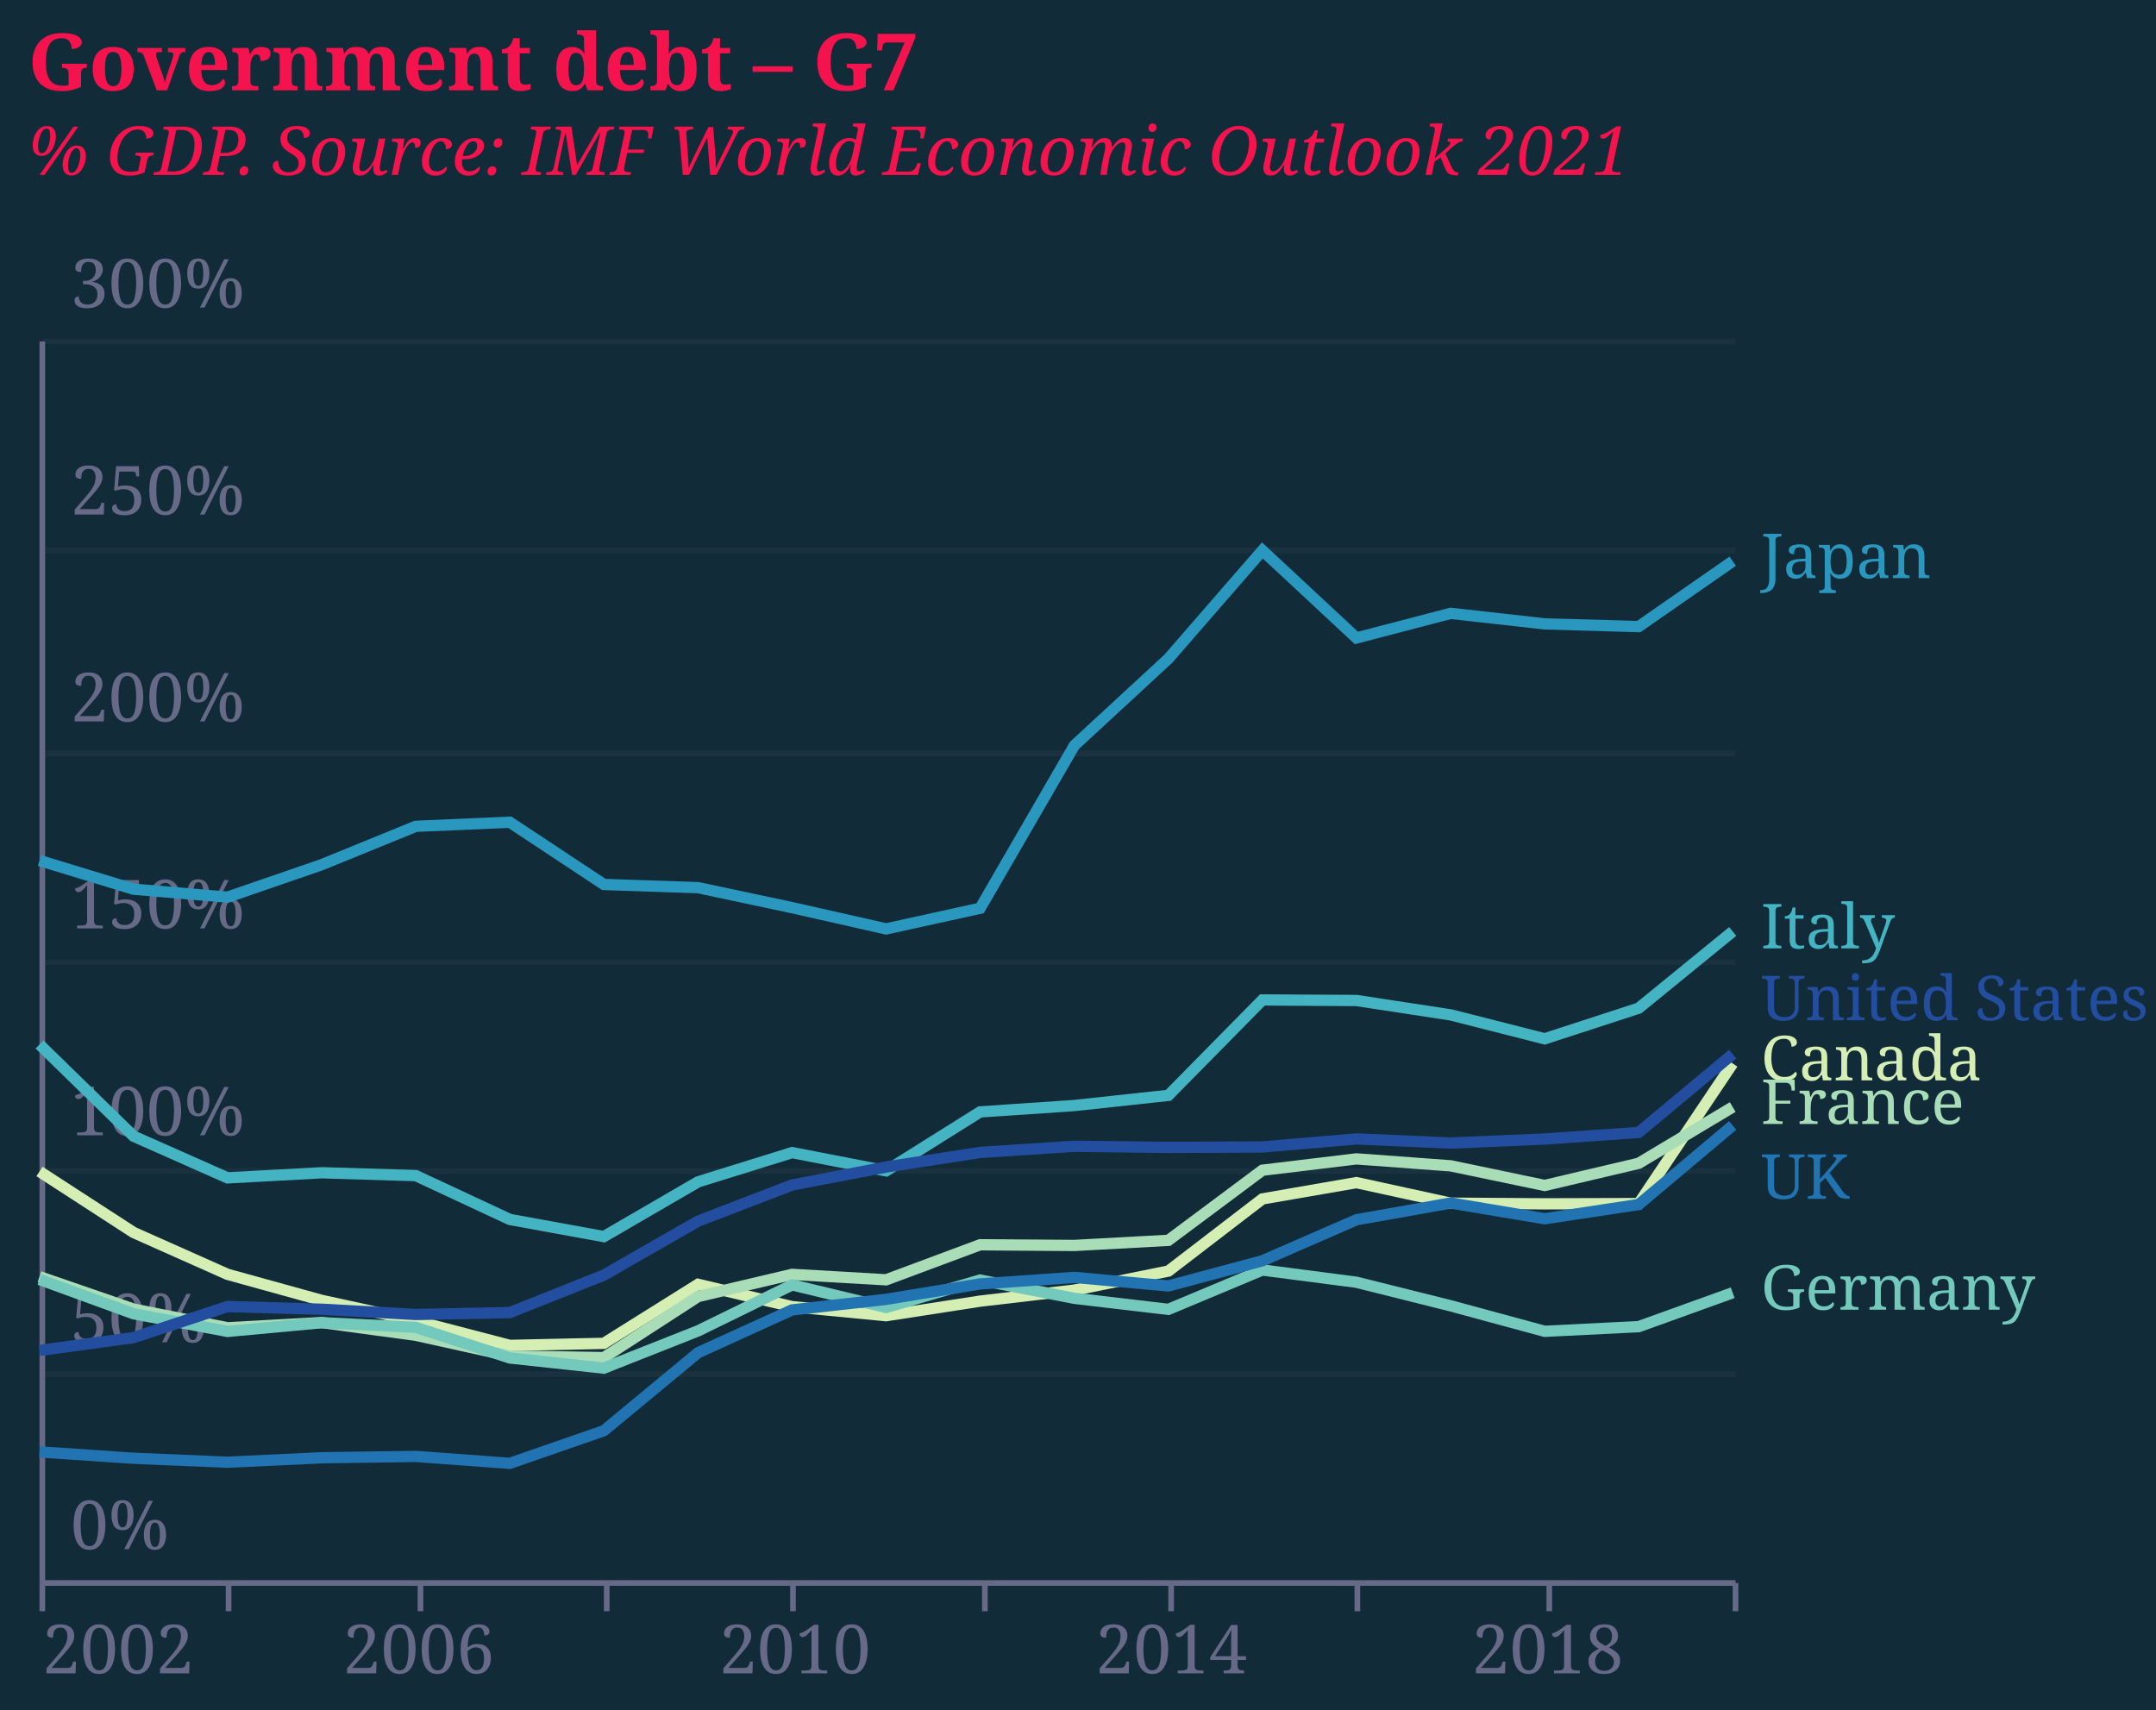
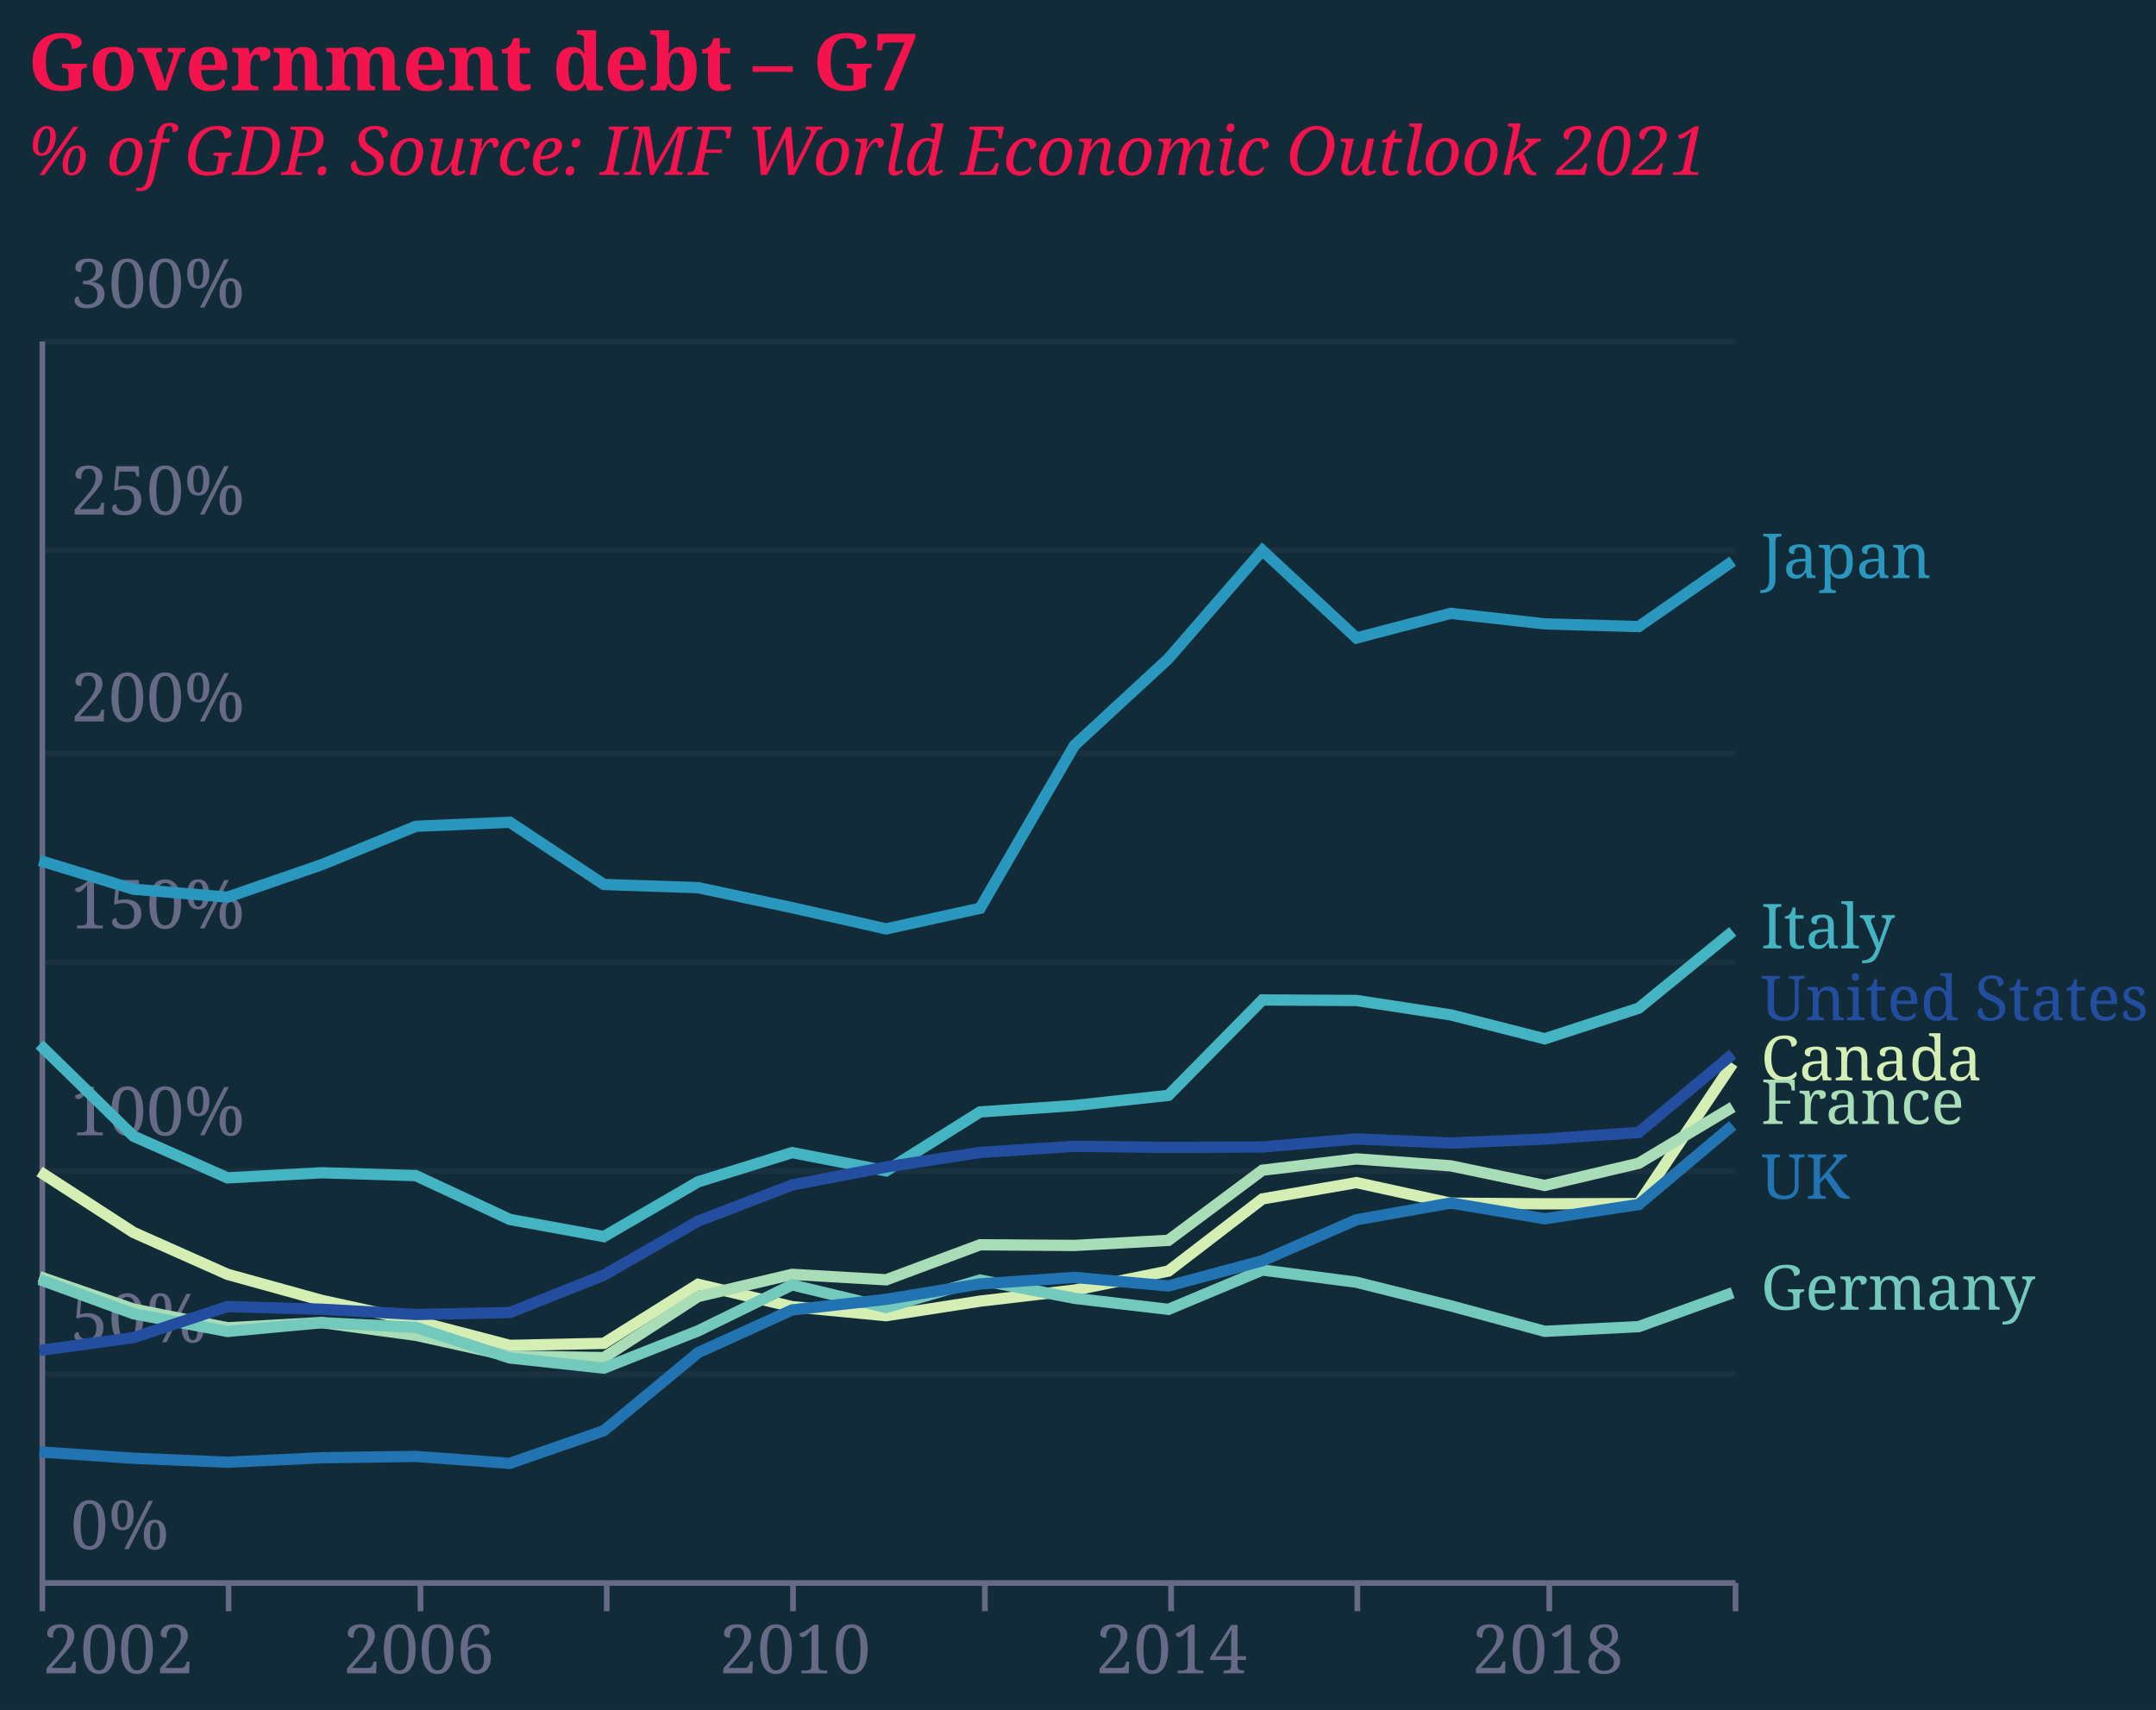
<svg xmlns="http://www.w3.org/2000/svg" version="1.1" class="marks" width="382" height="303" viewBox="0 0 382 303">
  <rect width="382" height="303" fill="#122B39" />
  <g fill="none" stroke-miterlimit="10" transform="translate(7,60)">
    <g class="mark-group role-frame root" role="graphics-object" aria-roledescription="group mark container">
      <g transform="translate(0,0)">
        <path class="background" aria-hidden="true" d="M0,0h300v220h-300Z" />
        <g>
          <g class="mark-group role-axis" aria-hidden="true">
            <g transform="translate(0.5,0.5)">
              <path class="background" aria-hidden="true" d="M0,0h0v0h0Z" pointer-events="none" />
              <g>
                <g class="mark-rule role-axis-grid" pointer-events="none">
                  <line transform="translate(0,220)" x2="300" y2="0" stroke="#676A86" stroke-opacity="0.1" stroke-width="1" opacity="1" />
                  <line transform="translate(0,183)" x2="300" y2="0" stroke="#676A86" stroke-opacity="0.1" stroke-width="1" opacity="1" />
                  <line transform="translate(0,147)" x2="300" y2="0" stroke="#676A86" stroke-opacity="0.1" stroke-width="1" opacity="1" />
                  <line transform="translate(0,110)" x2="300" y2="0" stroke="#676A86" stroke-opacity="0.1" stroke-width="1" opacity="1" />
                  <line transform="translate(0,73)" x2="300" y2="0" stroke="#676A86" stroke-opacity="0.1" stroke-width="1" opacity="1" />
                  <line transform="translate(0,37)" x2="300" y2="0" stroke="#676A86" stroke-opacity="0.1" stroke-width="1" opacity="1" />
                  <line transform="translate(0,0)" x2="300" y2="0" stroke="#676A86" stroke-opacity="0.1" stroke-width="1" opacity="1" />
                </g>
              </g>
              <path class="foreground" aria-hidden="true" d="" pointer-events="none" display="none" />
            </g>
          </g>
          <g class="mark-group role-axis" role="graphics-symbol" aria-roledescription="axis" aria-label="X-axis for a time scale with values from Tuesday, 01 January 2002, 12:00:00 AM to Wednesday, 01 January 2020, 12:00:00 AM">
            <g transform="translate(0.5,220.5)">
              <path class="background" aria-hidden="true" d="M0,0h0v0h0Z" pointer-events="none" />
              <g>
                <g class="mark-rule role-axis-tick" pointer-events="none">
                  <line transform="translate(0,0)" x2="0" y2="5" stroke="#676A86" stroke-width="1" opacity="1" />
                  <line transform="translate(33,0)" x2="0" y2="5" stroke="#676A86" stroke-width="1" opacity="1" />
                  <line transform="translate(67,0)" x2="0" y2="5" stroke="#676A86" stroke-width="1" opacity="1" />
                  <line transform="translate(100,0)" x2="0" y2="5" stroke="#676A86" stroke-width="1" opacity="1" />
                  <line transform="translate(133,0)" x2="0" y2="5" stroke="#676A86" stroke-width="1" opacity="1" />
                  <line transform="translate(167,0)" x2="0" y2="5" stroke="#676A86" stroke-width="1" opacity="1" />
                  <line transform="translate(200,0)" x2="0" y2="5" stroke="#676A86" stroke-width="1" opacity="1" />
                  <line transform="translate(233,0)" x2="0" y2="5" stroke="#676A86" stroke-width="1" opacity="1" />
                  <line transform="translate(267,0)" x2="0" y2="5" stroke="#676A86" stroke-width="1" opacity="1" />
                  <line transform="translate(300,0)" x2="0" y2="5" stroke="#676A86" stroke-width="1" opacity="1" />
                </g>
                <g class="mark-text role-axis-label" pointer-events="none">
                  <text text-anchor="start" transform="translate(0,16)" font-family="Georgia" font-size="12px" fill="#676A86" opacity="1">2002</text>
                  <text text-anchor="middle" transform="translate(33.31305,16)" font-family="Georgia" font-size="12px" fill="#676A86" opacity="0">2004</text>
                  <text text-anchor="middle" transform="translate(66.67174,16)" font-family="Georgia" font-size="12px" fill="#676A86" opacity="1">2006</text>
                  <text text-anchor="middle" transform="translate(99.98479,16)" font-family="Georgia" font-size="12px" fill="#676A86" opacity="0">2008</text>
                  <text text-anchor="middle" transform="translate(133.3435,16)" font-family="Georgia" font-size="12px" fill="#676A86" opacity="1">2010</text>
                  <text text-anchor="middle" transform="translate(166.6565,16)" font-family="Georgia" font-size="12px" fill="#676A86" opacity="0">2012</text>
                  <text text-anchor="middle" transform="translate(200.0152,16)" font-family="Georgia" font-size="12px" fill="#676A86" opacity="1">2014</text>
                  <text text-anchor="middle" transform="translate(233.3283,16)" font-family="Georgia" font-size="12px" fill="#676A86" opacity="0">2016</text>
                  <text text-anchor="middle" transform="translate(266.6869,16)" font-family="Georgia" font-size="12px" fill="#676A86" opacity="1">2018</text>
                  <text text-anchor="end" transform="translate(300,16)" font-family="Georgia" font-size="12px" fill="#676A86" opacity="0">2020</text>
                </g>
                <g class="mark-rule role-axis-domain" pointer-events="none">
                  <line transform="translate(0,0)" x2="300" y2="0" stroke="#676A86" stroke-width="1" opacity="1" />
                </g>
              </g>
              <path class="foreground" aria-hidden="true" d="" pointer-events="none" display="none" />
            </g>
          </g>
          <g class="mark-group role-axis" role="graphics-symbol" aria-roledescription="axis" aria-label="Y-axis for a linear scale with values from 0% to 300%">
            <g transform="translate(0.5,0.5)">
              <path class="background" aria-hidden="true" d="M0,0h0v0h0Z" pointer-events="none" />
              <g>
                <g class="mark-text role-axis-label" pointer-events="none">
                  <text text-anchor="start" transform="translate(5,214)" font-family="Georgia" font-size="12px" fill="#676A86" opacity="1">0%</text>
                  <text text-anchor="start" transform="translate(5,177.3333)" font-family="Georgia" font-size="12px" fill="#676A86" opacity="1">50%</text>
                  <text text-anchor="start" transform="translate(5,140.6667)" font-family="Georgia" font-size="12px" fill="#676A86" opacity="1">100%</text>
                  <text text-anchor="start" transform="translate(5,104)" font-family="Georgia" font-size="12px" fill="#676A86" opacity="1">150%</text>
                  <text text-anchor="start" transform="translate(5,67.33333)" font-family="Georgia" font-size="12px" fill="#676A86" opacity="1">200%</text>
                  <text text-anchor="start" transform="translate(5,30.66667)" font-family="Georgia" font-size="12px" fill="#676A86" opacity="1">250%</text>
                  <text text-anchor="start" transform="translate(5,-6)" font-family="Georgia" font-size="12px" fill="#676A86" opacity="1">300%</text>
                </g>
                <g class="mark-rule role-axis-domain" pointer-events="none">
                  <line transform="translate(0,220)" x2="0" y2="-220" stroke="#676A86" stroke-width="1" opacity="1" />
                </g>
              </g>
              <path class="foreground" aria-hidden="true" d="" pointer-events="none" display="none" />
            </g>
          </g>
          <g class="mark-group role-scope layer_0_pathgroup" role="graphics-object" aria-roledescription="group mark container">
            <g transform="translate(0,0)">
              <path class="background" aria-hidden="true" d="M0,0h300v220h-300Z" />
              <g>
                <g class="mark-line role-mark layer_0_marks" role="graphics-object" aria-roledescription="line mark container">
                  <path aria-label="Country: Canada; Year: 2002; GDP ($ trillion): 0.760149; Gross debt ($ trillion): 0.75068091; Debt (% GDP): 98.75444288; m: 99%" role="graphics-symbol" aria-roledescription="line mark" d="M0,147.58L16.657,158.386L33.313,165.804L50.015,170.424L66.672,174.052L83.328,178.397L99.985,178.033L116.687,167.575L133.343,171.531L150,173.132L166.657,170.553L183.359,168.599L200.015,165.228L216.672,152.441L233.328,149.552L250.03,153.197L266.687,153.313L283.343,153.265L300,128.44" stroke="rgb(212, 238, 180)" stroke-width="2" />
                </g>
              </g>
              <path class="foreground" aria-hidden="true" d="" display="none" />
            </g>
            <g transform="translate(0,0)">
              <path class="background" aria-hidden="true" d="M0,0h300v220h-300Z" />
              <g>
                <g class="mark-line role-mark layer_0_marks" role="graphics-object" aria-roledescription="line mark container">
                  <path aria-label="Country: France; Year: 2002; GDP ($ trillion): 1.50035; Gross debt ($ trillion): 1.10032; Debt (% GDP): 73.33755457; m: 73%" role="graphics-symbol" aria-roledescription="line mark" d="M0,166.219L16.657,171.963L33.313,175.275L50.015,174.349L66.672,176.606L83.328,180.291L99.985,180.559L116.687,169.737L133.343,165.81L150,166.774L166.657,160.567L183.359,160.686L200.015,159.78L216.672,147.356L233.328,145.347L250.03,146.578L266.687,150.057L283.343,146.129L300,136.16" stroke="rgb(169, 221, 183)" stroke-width="2" />
                </g>
              </g>
              <path class="foreground" aria-hidden="true" d="" display="none" />
            </g>
            <g transform="translate(0,0)">
              <path class="background" aria-hidden="true" d="M0,0h300v220h-300Z" />
              <g>
                <g class="mark-line role-mark layer_0_marks" role="graphics-object" aria-roledescription="line mark container">
                  <path aria-label="Country: Germany; Year: 2002; GDP ($ trillion): 2.07702; Gross debt ($ trillion): 1.509214; Debt (% GDP): 72.66246834; m: 73%" role="graphics-symbol" aria-roledescription="line mark" d="M0,166.714L16.657,172.788L33.313,175.92L50.015,174.373L66.672,175.2L83.328,180.625L99.985,182.425L116.687,175.82L133.343,167.677L150,171.679L166.657,166.814L183.359,170.053L200.015,172.012L216.672,165.039L233.328,167.204L250.03,171.382L266.687,175.902L283.343,175.073L300,169.068" stroke="rgb(116, 201, 189)" stroke-width="2" />
                </g>
              </g>
              <path class="foreground" aria-hidden="true" d="" display="none" />
            </g>
            <g transform="translate(0,0)">
              <path class="background" aria-hidden="true" d="M0,0h300v220h-300Z" />
              <g>
                <g class="mark-line role-mark layer_0_marks" role="graphics-object" aria-roledescription="line mark container">
                  <path aria-label="Country: Italy; Year: 2002; GDP ($ trillion): 1.27587; Gross debt ($ trillion): 1.651561; Debt (% GDP): 129.4458683; m: 129%" role="graphics-symbol" aria-roledescription="line mark" d="M0,125.073L16.657,141.329L33.313,148.712L50.015,147.807L66.672,148.312L83.328,156.079L99.985,159.119L116.687,149.417L133.343,144.236L150,147.47L166.657,137.023L183.359,135.894L200.015,134.092L216.672,117.185L233.328,117.282L250.03,119.831L266.687,124.068L283.343,118.643L300,105.05" stroke="rgb(69, 180, 194)" stroke-width="2" />
                </g>
              </g>
              <path class="foreground" aria-hidden="true" d="" display="none" />
            </g>
            <g transform="translate(0,0)">
              <path class="background" aria-hidden="true" d="M0,0h300v220h-300Z" />
              <g>
                <g class="mark-line role-mark layer_0_marks" role="graphics-object" aria-roledescription="line mark container">
                  <path aria-label="Country: Japan; Year: 2002; GDP ($ trillion): 4.18285; Gross debt ($ trillion): 7.2737901; Debt (% GDP): 173.8955521; m: 174%" role="graphics-symbol" aria-roledescription="line mark" d="M0,92.477L16.657,97.558L33.313,98.972L50.015,93.212L66.672,86.416L83.328,85.697L99.985,96.721L116.687,97.289L133.343,100.832L150,104.597L166.657,100.936L183.359,72.091L200.015,56.709L216.672,37.536L233.328,53.043L250.03,48.684L266.687,50.549L283.343,51.027L300,39.441" stroke="rgb(41, 151, 190)" stroke-width="2" />
                </g>
              </g>
              <path class="foreground" aria-hidden="true" d="" display="none" />
            </g>
            <g transform="translate(0,0)">
              <path class="background" aria-hidden="true" d="M0,0h300v220h-300Z" />
              <g>
                <g class="mark-line role-mark layer_0_marks" role="graphics-object" aria-roledescription="line mark container">
                  <path aria-label="Country: UK; Year: 2002; GDP ($ trillion): 1.78289; Gross debt ($ trillion): 0.55265504; Debt (% GDP): 30.99770822; m: 31%" role="graphics-symbol" aria-roledescription="line mark" d="M0,197.268L16.657,198.396L33.313,199.096L50.015,198.307L66.672,198.069L83.328,199.298L99.985,193.518L116.687,179.689L133.343,172.108L150,170.235L166.657,167.505L183.359,166.347L200.015,167.865L216.672,163.402L233.328,156.139L250.03,153.168L266.687,155.958L283.343,153.434L300,139.419" stroke="rgb(33, 115, 177)" stroke-width="2" />
                </g>
              </g>
              <path class="foreground" aria-hidden="true" d="" display="none" />
            </g>
            <g transform="translate(0,0)">
              <path class="background" aria-hidden="true" d="M0,0h300v220h-300Z" />
              <g>
                <g class="mark-line role-mark layer_0_marks" role="graphics-object" aria-roledescription="line mark container">
                  <path aria-label="Country: United States; Year: 2002; GDP ($ trillion): 10.93645; Gross debt ($ trillion): 6.07022; Debt (% GDP): 55.50448272; m: 56%" role="graphics-symbol" aria-roledescription="line mark" d="M0,179.297L16.657,177.015L33.313,171.51L50.015,171.989L66.672,172.922L83.328,172.579L99.985,165.947L116.687,156.379L133.343,149.972L150,146.782L166.657,144.207L183.359,143.116L200.015,143.316L216.672,143.242L233.328,141.81L250.03,142.542L266.687,141.827L283.343,140.661L300,126.783" stroke="rgb(35, 78, 160)" stroke-width="2" />
                </g>
              </g>
              <path class="foreground" aria-hidden="true" d="" display="none" />
            </g>
          </g>
          <g class="mark-text role-mark layer_1_marks" role="graphics-object" aria-roledescription="text mark container">
            <text aria-label="Country: Canada; Year: 2020; GDP ($ trillion): 1.64341; Gross debt ($ trillion): 2.0518749; Debt (% GDP): 124.8547167; m: 125%" role="graphics-symbol" aria-roledescription="text mark" text-anchor="start" transform="translate(305,131.4399)" font-family="Georgia" font-size="11px" fill="rgb(212, 238, 180)">Canada</text>
            <text aria-label="Country: France; Year: 2020; GDP ($ trillion): 2.59891; Gross debt ($ trillion): 2.971278; Debt (% GDP): 114.3278528; m: 114%" role="graphics-symbol" aria-roledescription="text mark" text-anchor="start" transform="translate(305,139.1596)" font-family="Georgia" font-size="11px" fill="rgb(169, 221, 183)">France</text>
            <text aria-label="Country: Germany; Year: 2020; GDP ($ trillion): 3.80301; Gross debt ($ trillion): 2.641297; Debt (% GDP): 69.45280186; m: 69%" role="graphics-symbol" aria-roledescription="text mark" text-anchor="start" transform="translate(305,172.0679)" font-family="Georgia" font-size="11px" fill="rgb(116, 201, 189)">Germany</text>
            <text aria-label="Country: Italy; Year: 2020; GDP ($ trillion): 1.88494; Gross debt ($ trillion): 2.954649; Debt (% GDP): 156.7502944; m: 157%" role="graphics-symbol" aria-roledescription="text mark" text-anchor="start" transform="translate(305,108.0498)" font-family="Georgia" font-size="11px" fill="rgb(69, 180, 194)">Italy</text>
            <text aria-label="Country: Japan; Year: 2020; GDP ($ trillion): 5.04869; Gross debt ($ trillion): 12.43074915; Debt (% GDP): 246.2173188; m: 246%" role="graphics-symbol" aria-roledescription="text mark" text-anchor="start" transform="translate(305,42.44063)" font-family="Georgia" font-size="11px" fill="rgb(41, 151, 190)">Japan</text>
          </g>
          <g class="mark-text role-mark layer_2_marks" role="graphics-object" aria-roledescription="text mark container">
            <text aria-label="Country: UK; Year: 2020; GDP ($ trillion): 2.71097; Gross debt ($ trillion): 2.9788896; Debt (% GDP): 109.8827947; m: 110%" role="graphics-symbol" aria-roledescription="text mark" text-anchor="start" transform="translate(305,152.4193)" font-family="Georgia" font-size="11px" fill="rgb(33, 115, 177)">UK</text>
          </g>
          <g class="mark-text role-mark layer_3_marks" role="graphics-object" aria-roledescription="text mark container">
            <text aria-label="Country: United States; Year: 2020; GDP ($ trillion): 20.93275; Gross debt ($ trillion): 26.60834; Debt (% GDP): 127.1134466; m: 127%" role="graphics-symbol" aria-roledescription="text mark" text-anchor="start" transform="translate(305,120.7835)" font-family="Georgia" font-size="11px" fill="rgb(35, 78, 160)">United States</text>
          </g>
          <g class="mark-group role-title">
            <g transform="translate(-2,-48)">
              <path class="background" aria-hidden="true" d="M0,0h0v0h0Z" pointer-events="none" />
              <g>
                <g class="mark-text role-title-text" role="graphics-symbol" aria-roledescription="title" aria-label="Title text 'Government debt – G7'" pointer-events="none">
                  <text text-anchor="start" transform="translate(0,4)" font-family="Georgia" font-size="14px" font-weight="bold" fill="#F4134D" opacity="1">Government debt – G7</text>
                </g>
-                 <g class="mark-text role-title-subtitle" role="graphics-symbol" aria-roledescription="subtitle" aria-label="Subtitle text '% GDP. Source: IMF World Economic Outlook 2021'" pointer-events="none">
-                   <text text-anchor="start" transform="translate(0,19)" font-family="Georgia" font-size="12px" font-style="italic" fill="#F4134D" opacity="1">% GDP. Source: IMF World Economic Outlook 2021</text>
+                 <g class="mark-text role-title-subtitle" role="graphics-symbol" aria-roledescription="subtitle" aria-label="Subtitle text '% of GDP. Source: IMF World Economic Outlook 2021'" pointer-events="none">
+                   <text text-anchor="start" transform="translate(0,19)" font-family="Georgia" font-size="12px" font-style="italic" fill="#F4134D" opacity="1">% of GDP. Source: IMF World Economic Outlook 2021</text>
                </g>
              </g>
              <path class="foreground" aria-hidden="true" d="" pointer-events="none" display="none" />
            </g>
          </g>
        </g>
        <path class="foreground" aria-hidden="true" d="" display="none" />
      </g>
    </g>
  </g>
</svg>
